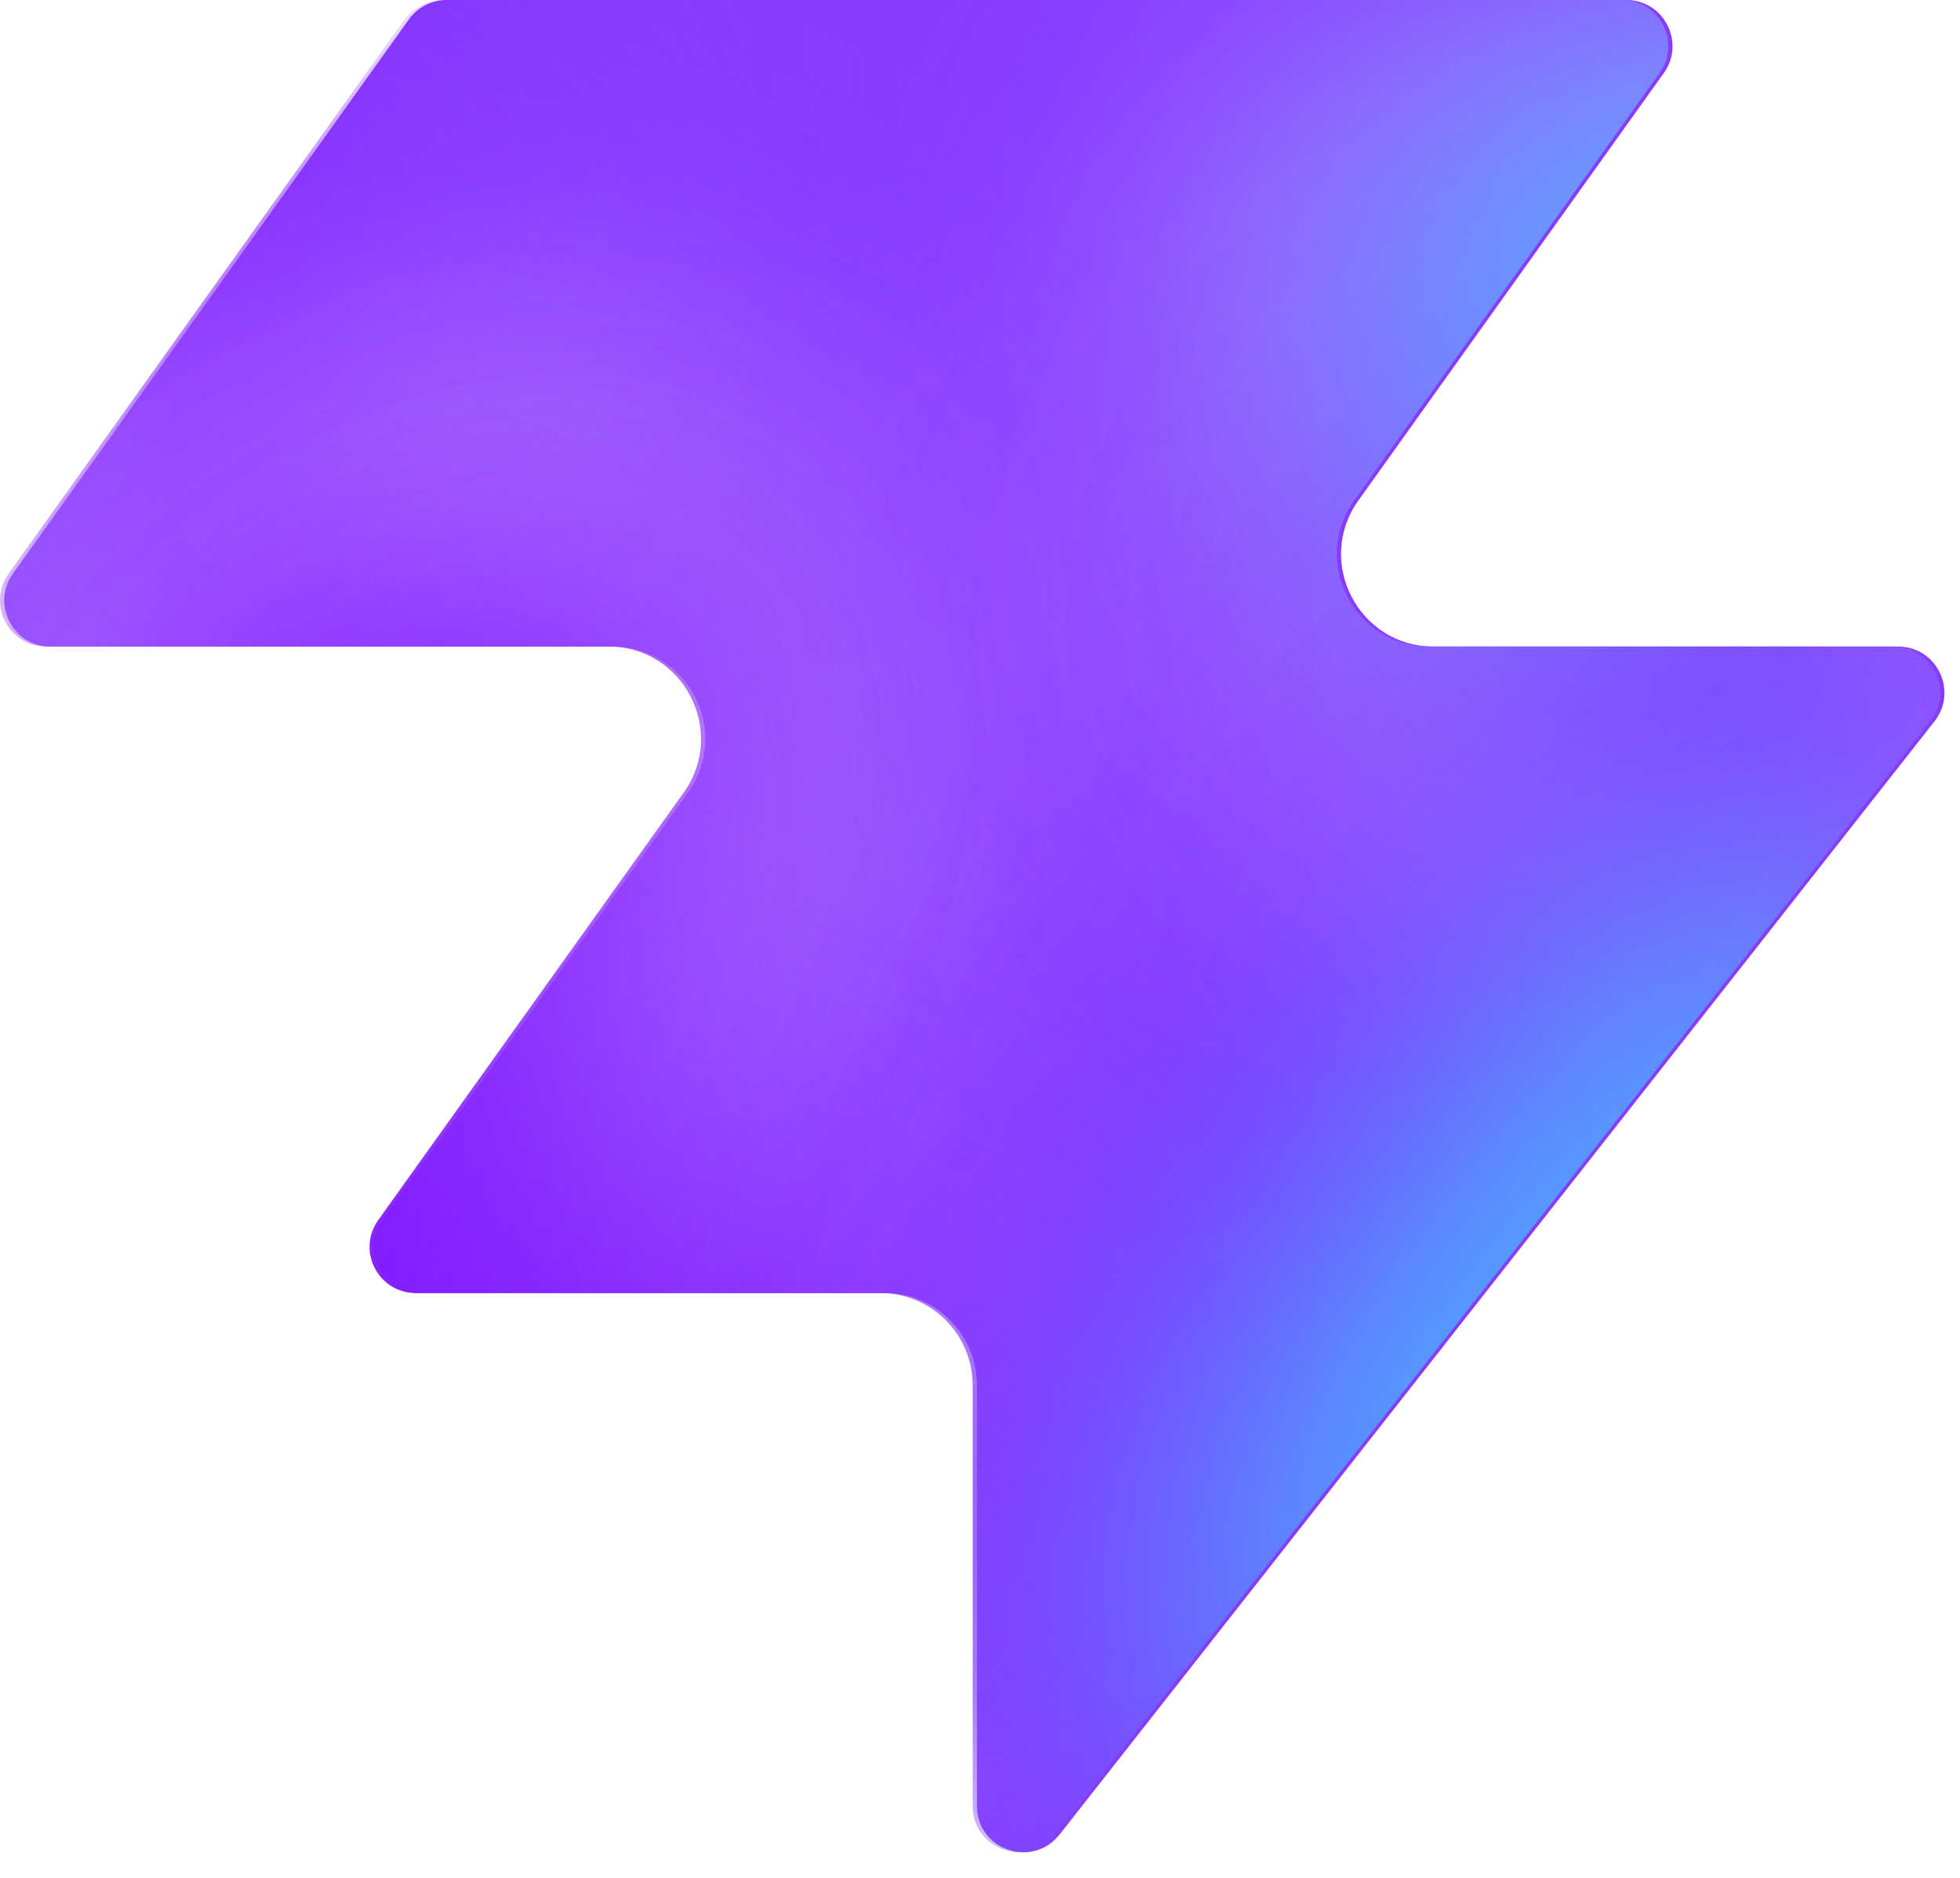
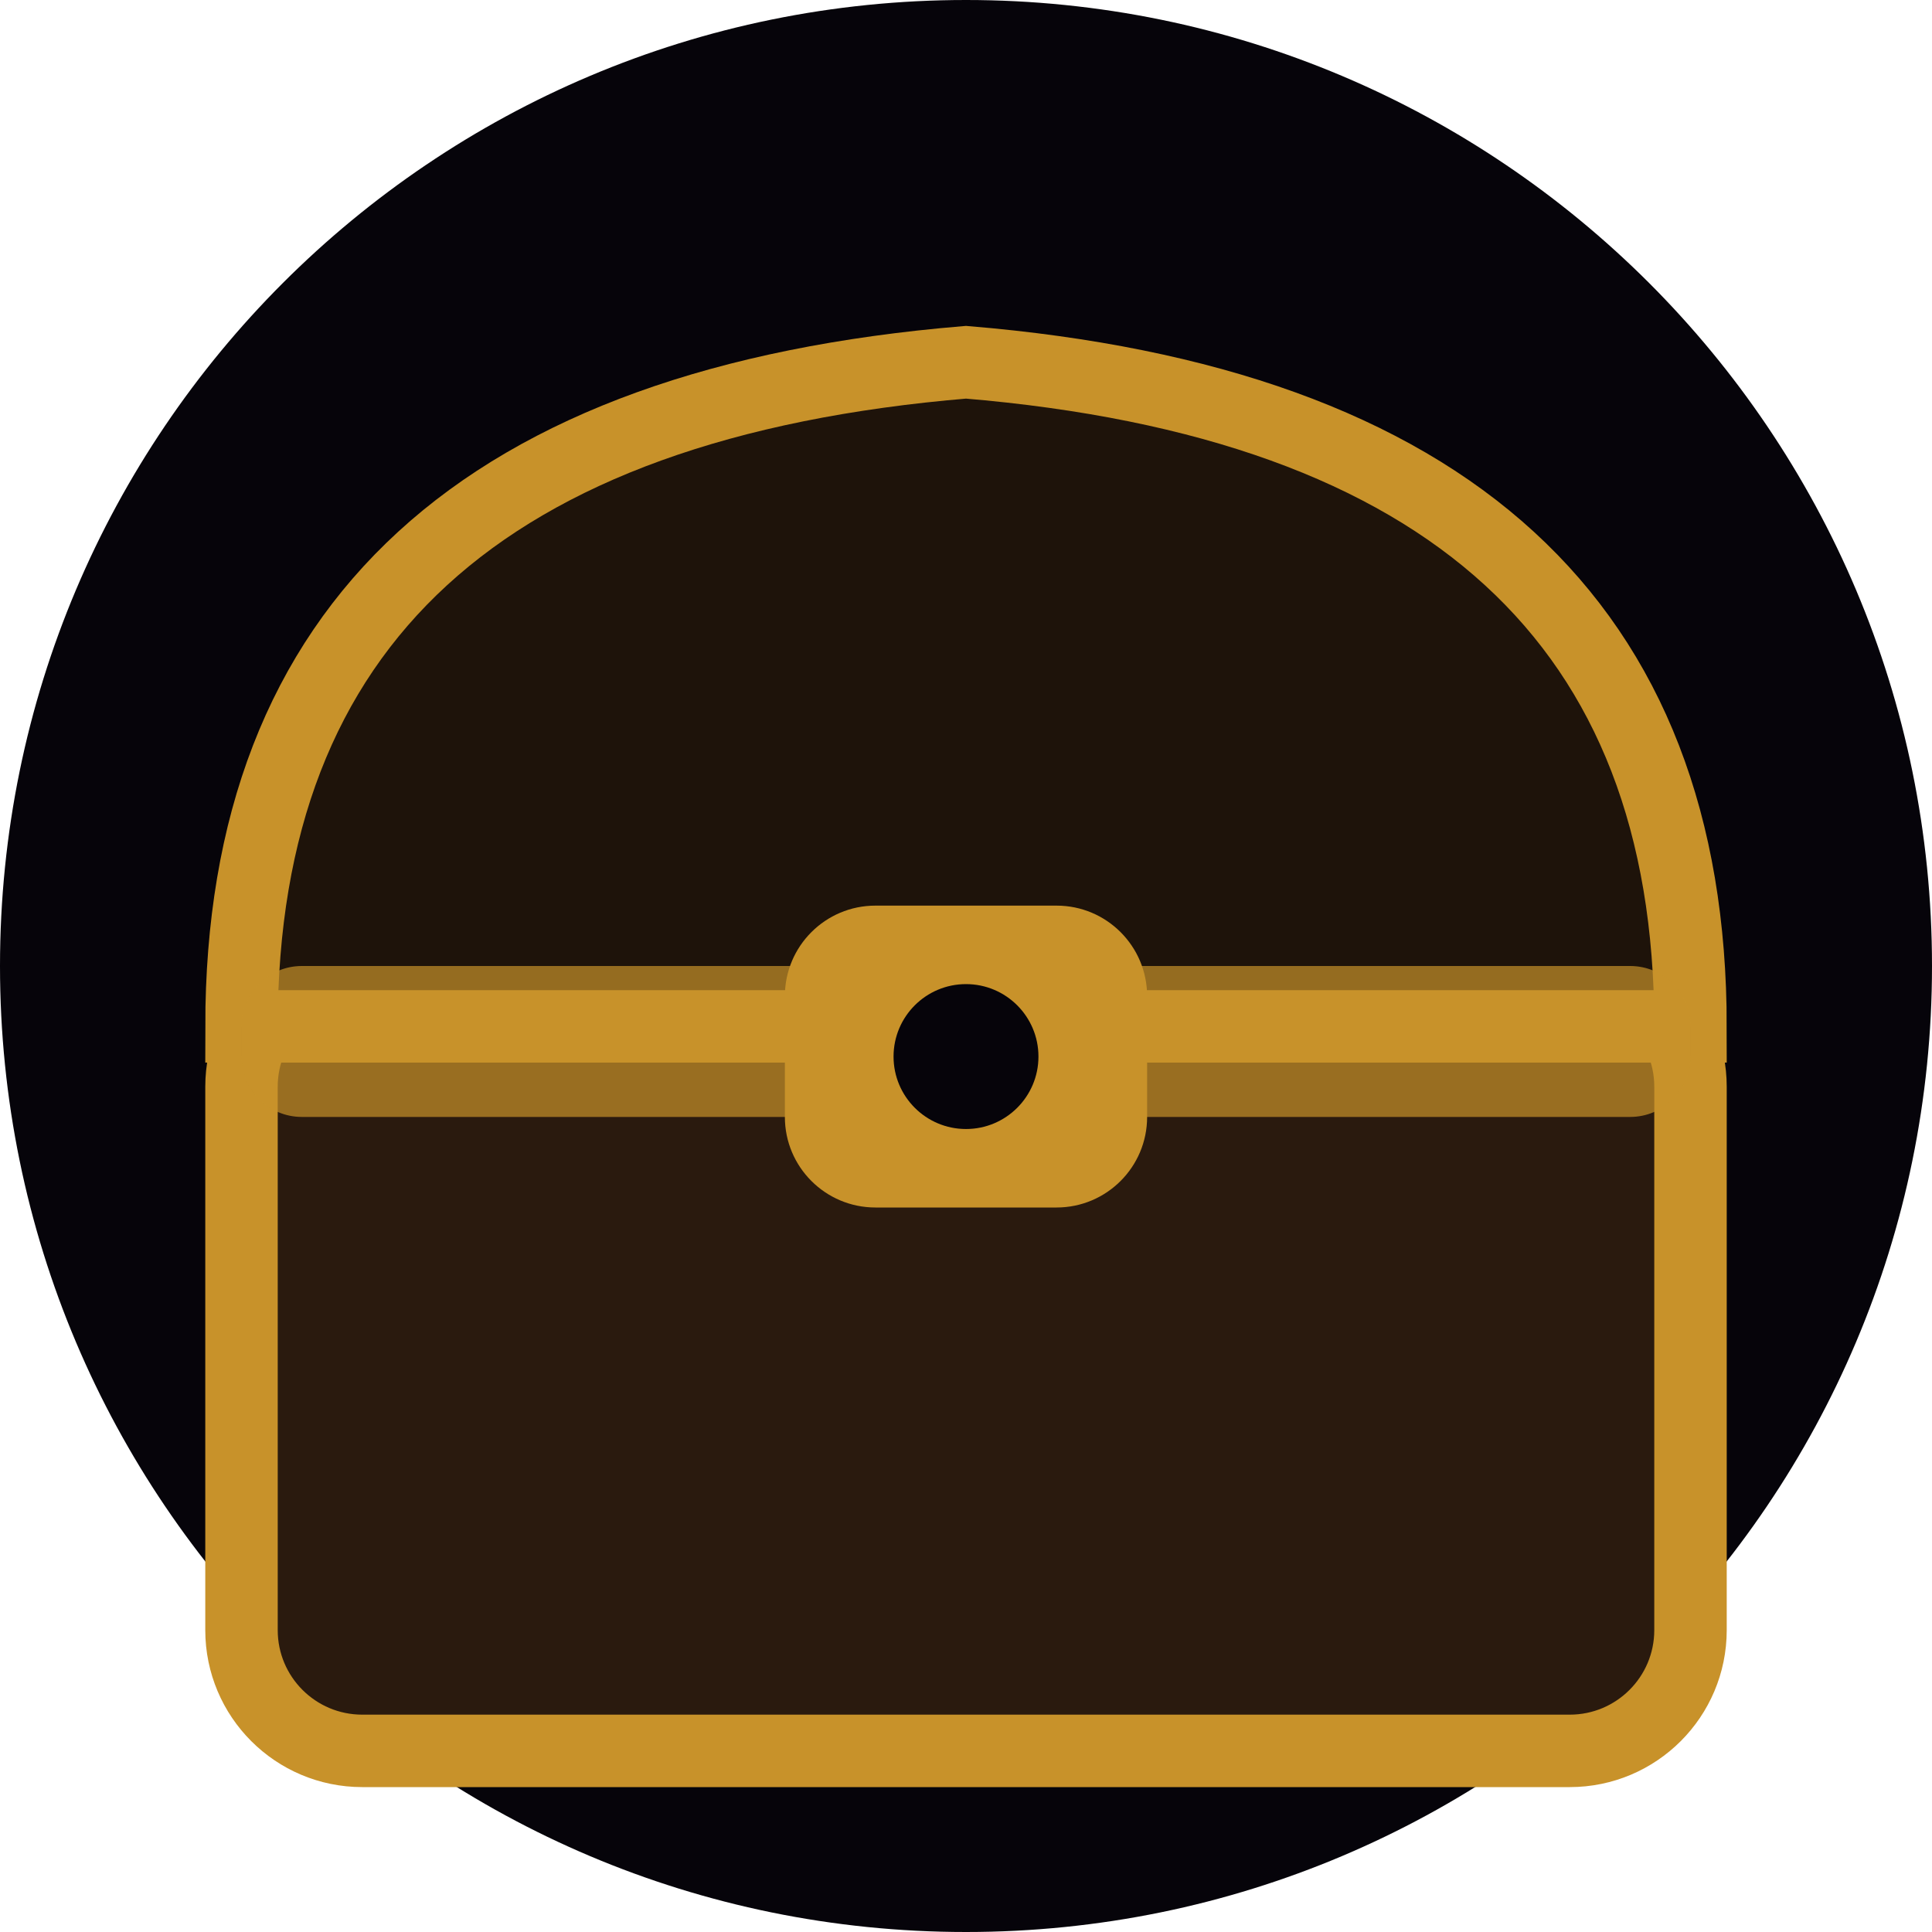
- <svg xmlns="http://www.w3.org/2000/svg" width="48" height="46" fill="none" viewBox="0 0 48 46">
-   <path fill="#863bff" d="M25.946 44.938c-.664.845-2.021.375-2.021-.698V33.937a2.26 2.26 0 0 0-2.262-2.262H10.287c-.92 0-1.456-1.04-.92-1.788l7.48-10.471c1.07-1.497 0-3.578-1.842-3.578H1.237c-.92 0-1.456-1.04-.92-1.788L10.013.474c.214-.297.556-.474.92-.474h28.894c.92 0 1.456 1.04.92 1.788l-7.48 10.471c-1.07 1.498 0 3.579 1.842 3.579h11.377c.943 0 1.473 1.088.89 1.83L25.947 44.94z" style="fill:#863bff;fill:color(display-p3 .525 .23 1);fill-opacity:1" />
-   <mask id="a" width="48" height="46" x="0" y="0" maskUnits="userSpaceOnUse" style="mask-type:alpha">
-     <path fill="#000" d="M25.842 44.938c-.664.844-2.021.375-2.021-.698V33.937a2.26 2.26 0 0 0-2.262-2.262H10.183c-.92 0-1.456-1.04-.92-1.788l7.48-10.471c1.07-1.498 0-3.579-1.842-3.579H1.133c-.92 0-1.456-1.04-.92-1.787L9.91.473c.214-.297.556-.474.92-.474h28.894c.92 0 1.456 1.04.92 1.788l-7.48 10.471c-1.07 1.498 0 3.578 1.842 3.578h11.377c.943 0 1.473 1.088.89 1.832L25.843 44.94z" style="fill:#000;fill-opacity:1" />
-   </mask>
-   <g mask="url(#a)">
-     <g filter="url(#b)">
-       <ellipse cx="5.508" cy="14.704" fill="#ede6ff" rx="5.508" ry="14.704" style="fill:#ede6ff;fill:color(display-p3 .927 .903 1);fill-opacity:1" transform="matrix(.00324 1 1 -.00324 -4.47 31.516)" />
-     </g>
-     <g filter="url(#c)">
-       <ellipse cx="10.399" cy="29.851" fill="#ede6ff" rx="10.399" ry="29.851" style="fill:#ede6ff;fill:color(display-p3 .927 .903 1);fill-opacity:1" transform="matrix(.00324 1 1 -.00324 -39.328 7.883)" />
-     </g>
-     <g filter="url(#d)">
-       <ellipse cx="5.508" cy="30.487" fill="#7e14ff" rx="5.508" ry="30.487" style="fill:#7e14ff;fill:color(display-p3 .492 .077 1);fill-opacity:1" transform="rotate(89.814 -25.913 -14.639)scale(1 -1)" />
-     </g>
-     <g filter="url(#e)">
-       <ellipse cx="5.508" cy="30.599" fill="#7e14ff" rx="5.508" ry="30.599" style="fill:#7e14ff;fill:color(display-p3 .492 .077 1);fill-opacity:1" transform="rotate(89.814 -32.644 -3.334)scale(1 -1)" />
-     </g>
-     <g filter="url(#f)">
-       <ellipse cx="5.508" cy="30.599" fill="#7e14ff" rx="5.508" ry="30.599" style="fill:#7e14ff;fill:color(display-p3 .492 .077 1);fill-opacity:1" transform="matrix(.00324 1 1 -.00324 -34.34 30.47)" />
-     </g>
-     <g filter="url(#g)">
-       <ellipse cx="14.072" cy="22.078" fill="#ede6ff" rx="14.072" ry="22.078" style="fill:#ede6ff;fill:color(display-p3 .927 .903 1);fill-opacity:1" transform="rotate(93.35 24.506 48.493)scale(-1 1)" />
-     </g>
-     <g filter="url(#h)">
-       <ellipse cx="3.47" cy="21.501" fill="#7e14ff" rx="3.47" ry="21.501" style="fill:#7e14ff;fill:color(display-p3 .492 .077 1);fill-opacity:1" transform="rotate(89.009 28.708 47.59)scale(-1 1)" />
-     </g>
-     <g filter="url(#i)">
-       <ellipse cx="3.47" cy="21.501" fill="#7e14ff" rx="3.47" ry="21.501" style="fill:#7e14ff;fill:color(display-p3 .492 .077 1);fill-opacity:1" transform="rotate(89.009 28.708 47.59)scale(-1 1)" />
-     </g>
-     <g filter="url(#j)">
-       <ellipse cx=".387" cy="8.972" fill="#7e14ff" rx="4.407" ry="29.108" style="fill:#7e14ff;fill:color(display-p3 .492 .077 1);fill-opacity:1" transform="rotate(39.51 .387 8.972)" />
-     </g>
-     <g filter="url(#k)">
-       <ellipse cx="47.523" cy="-6.092" fill="#7e14ff" rx="4.407" ry="29.108" style="fill:#7e14ff;fill:color(display-p3 .492 .077 1);fill-opacity:1" transform="rotate(37.892 47.523 -6.092)" />
-     </g>
-     <g filter="url(#l)">
-       <ellipse cx="41.412" cy="6.333" fill="#47bfff" rx="5.971" ry="9.665" style="fill:#47bfff;fill:color(display-p3 .28 .748 1);fill-opacity:1" transform="rotate(37.892 41.412 6.333)" />
-     </g>
-     <g filter="url(#m)">
-       <ellipse cx="-1.879" cy="38.332" fill="#7e14ff" rx="4.407" ry="29.108" style="fill:#7e14ff;fill:color(display-p3 .492 .077 1);fill-opacity:1" transform="rotate(37.892 -1.88 38.332)" />
-     </g>
-     <g filter="url(#n)">
-       <ellipse cx="-1.879" cy="38.332" fill="#7e14ff" rx="4.407" ry="29.108" style="fill:#7e14ff;fill:color(display-p3 .492 .077 1);fill-opacity:1" transform="rotate(37.892 -1.88 38.332)" />
-     </g>
-     <g filter="url(#o)">
-       <ellipse cx="35.651" cy="29.907" fill="#7e14ff" rx="4.407" ry="29.108" style="fill:#7e14ff;fill:color(display-p3 .492 .077 1);fill-opacity:1" transform="rotate(37.892 35.651 29.907)" />
-     </g>
-     <g filter="url(#p)">
-       <ellipse cx="38.418" cy="32.4" fill="#47bfff" rx="5.971" ry="15.297" style="fill:#47bfff;fill:color(display-p3 .28 .748 1);fill-opacity:1" transform="rotate(37.892 38.418 32.4)" />
-     </g>
-   </g>
-   <defs>
-     <filter id="b" width="60.045" height="41.654" x="-19.77" y="16.149" color-interpolation-filters="sRGB" filterUnits="userSpaceOnUse">
-       <feFlood flood-opacity="0" result="BackgroundImageFix" />
-       <feBlend in="SourceGraphic" in2="BackgroundImageFix" result="shape" />
-       <feGaussianBlur result="effect1_foregroundBlur_2002_17158" stdDeviation="7.659" />
-     </filter>
-     <filter id="c" width="90.34" height="51.437" x="-54.613" y="-7.533" color-interpolation-filters="sRGB" filterUnits="userSpaceOnUse">
-       <feFlood flood-opacity="0" result="BackgroundImageFix" />
-       <feBlend in="SourceGraphic" in2="BackgroundImageFix" result="shape" />
-       <feGaussianBlur result="effect1_foregroundBlur_2002_17158" stdDeviation="7.659" />
-     </filter>
-     <filter id="d" width="79.355" height="29.4" x="-49.64" y="2.03" color-interpolation-filters="sRGB" filterUnits="userSpaceOnUse">
-       <feFlood flood-opacity="0" result="BackgroundImageFix" />
-       <feBlend in="SourceGraphic" in2="BackgroundImageFix" result="shape" />
-       <feGaussianBlur result="effect1_foregroundBlur_2002_17158" stdDeviation="4.596" />
-     </filter>
-     <filter id="e" width="79.579" height="29.4" x="-45.045" y="20.029" color-interpolation-filters="sRGB" filterUnits="userSpaceOnUse">
-       <feFlood flood-opacity="0" result="BackgroundImageFix" />
-       <feBlend in="SourceGraphic" in2="BackgroundImageFix" result="shape" />
-       <feGaussianBlur result="effect1_foregroundBlur_2002_17158" stdDeviation="4.596" />
-     </filter>
-     <filter id="f" width="79.579" height="29.4" x="-43.513" y="21.178" color-interpolation-filters="sRGB" filterUnits="userSpaceOnUse">
-       <feFlood flood-opacity="0" result="BackgroundImageFix" />
-       <feBlend in="SourceGraphic" in2="BackgroundImageFix" result="shape" />
-       <feGaussianBlur result="effect1_foregroundBlur_2002_17158" stdDeviation="4.596" />
-     </filter>
-     <filter id="g" width="74.749" height="58.852" x="15.756" y="-17.901" color-interpolation-filters="sRGB" filterUnits="userSpaceOnUse">
-       <feFlood flood-opacity="0" result="BackgroundImageFix" />
-       <feBlend in="SourceGraphic" in2="BackgroundImageFix" result="shape" />
-       <feGaussianBlur result="effect1_foregroundBlur_2002_17158" stdDeviation="7.659" />
-     </filter>
-     <filter id="h" width="61.377" height="25.362" x="23.548" y="2.284" color-interpolation-filters="sRGB" filterUnits="userSpaceOnUse">
-       <feFlood flood-opacity="0" result="BackgroundImageFix" />
-       <feBlend in="SourceGraphic" in2="BackgroundImageFix" result="shape" />
-       <feGaussianBlur result="effect1_foregroundBlur_2002_17158" stdDeviation="4.596" />
-     </filter>
-     <filter id="i" width="61.377" height="25.362" x="23.548" y="2.284" color-interpolation-filters="sRGB" filterUnits="userSpaceOnUse">
-       <feFlood flood-opacity="0" result="BackgroundImageFix" />
-       <feBlend in="SourceGraphic" in2="BackgroundImageFix" result="shape" />
-       <feGaussianBlur result="effect1_foregroundBlur_2002_17158" stdDeviation="4.596" />
-     </filter>
-     <filter id="j" width="56.045" height="63.649" x="-27.636" y="-22.853" color-interpolation-filters="sRGB" filterUnits="userSpaceOnUse">
-       <feFlood flood-opacity="0" result="BackgroundImageFix" />
-       <feBlend in="SourceGraphic" in2="BackgroundImageFix" result="shape" />
-       <feGaussianBlur result="effect1_foregroundBlur_2002_17158" stdDeviation="4.596" />
-     </filter>
-     <filter id="k" width="54.814" height="64.646" x="20.116" y="-38.415" color-interpolation-filters="sRGB" filterUnits="userSpaceOnUse">
-       <feFlood flood-opacity="0" result="BackgroundImageFix" />
-       <feBlend in="SourceGraphic" in2="BackgroundImageFix" result="shape" />
-       <feGaussianBlur result="effect1_foregroundBlur_2002_17158" stdDeviation="4.596" />
-     </filter>
-     <filter id="l" width="33.541" height="35.313" x="24.641" y="-11.323" color-interpolation-filters="sRGB" filterUnits="userSpaceOnUse">
-       <feFlood flood-opacity="0" result="BackgroundImageFix" />
-       <feBlend in="SourceGraphic" in2="BackgroundImageFix" result="shape" />
-       <feGaussianBlur result="effect1_foregroundBlur_2002_17158" stdDeviation="4.596" />
-     </filter>
-     <filter id="m" width="54.814" height="64.646" x="-29.286" y="6.009" color-interpolation-filters="sRGB" filterUnits="userSpaceOnUse">
-       <feFlood flood-opacity="0" result="BackgroundImageFix" />
-       <feBlend in="SourceGraphic" in2="BackgroundImageFix" result="shape" />
-       <feGaussianBlur result="effect1_foregroundBlur_2002_17158" stdDeviation="4.596" />
-     </filter>
-     <filter id="n" width="54.814" height="64.646" x="-29.286" y="6.009" color-interpolation-filters="sRGB" filterUnits="userSpaceOnUse">
-       <feFlood flood-opacity="0" result="BackgroundImageFix" />
-       <feBlend in="SourceGraphic" in2="BackgroundImageFix" result="shape" />
-       <feGaussianBlur result="effect1_foregroundBlur_2002_17158" stdDeviation="4.596" />
-     </filter>
-     <filter id="o" width="54.814" height="64.646" x="8.244" y="-2.416" color-interpolation-filters="sRGB" filterUnits="userSpaceOnUse">
-       <feFlood flood-opacity="0" result="BackgroundImageFix" />
-       <feBlend in="SourceGraphic" in2="BackgroundImageFix" result="shape" />
-       <feGaussianBlur result="effect1_foregroundBlur_2002_17158" stdDeviation="4.596" />
-     </filter>
-     <filter id="p" width="39.409" height="43.623" x="18.713" y="10.588" color-interpolation-filters="sRGB" filterUnits="userSpaceOnUse">
-       <feFlood flood-opacity="0" result="BackgroundImageFix" />
-       <feBlend in="SourceGraphic" in2="BackgroundImageFix" result="shape" />
-       <feGaussianBlur result="effect1_foregroundBlur_2002_17158" stdDeviation="4.596" />
-     </filter>
-   </defs>
+ <svg xmlns="http://www.w3.org/2000/svg" viewBox="0 0 32 32">
+   <circle cx="16" cy="16" r="16" fill="#06040a" />
+   <rect x="4" y="16" width="24" height="13" rx="2" fill="#2a1a0e" stroke="#c8922a" stroke-width="1.2" />
+   <path d="M4 17 Q4 7 16 6 Q28 7 28 17 Z" fill="#1e130a" stroke="#c8922a" stroke-width="1.2" />
+   <rect x="4" y="16" width="24" height="2.5" rx="1" fill="#c8922a" opacity="0.7" />
+   <rect x="13" y="15" width="6" height="5" rx="1.5" fill="#c8922a" />
+   <circle cx="16" cy="17.5" r="1.2" fill="#06040a" />
</svg>
